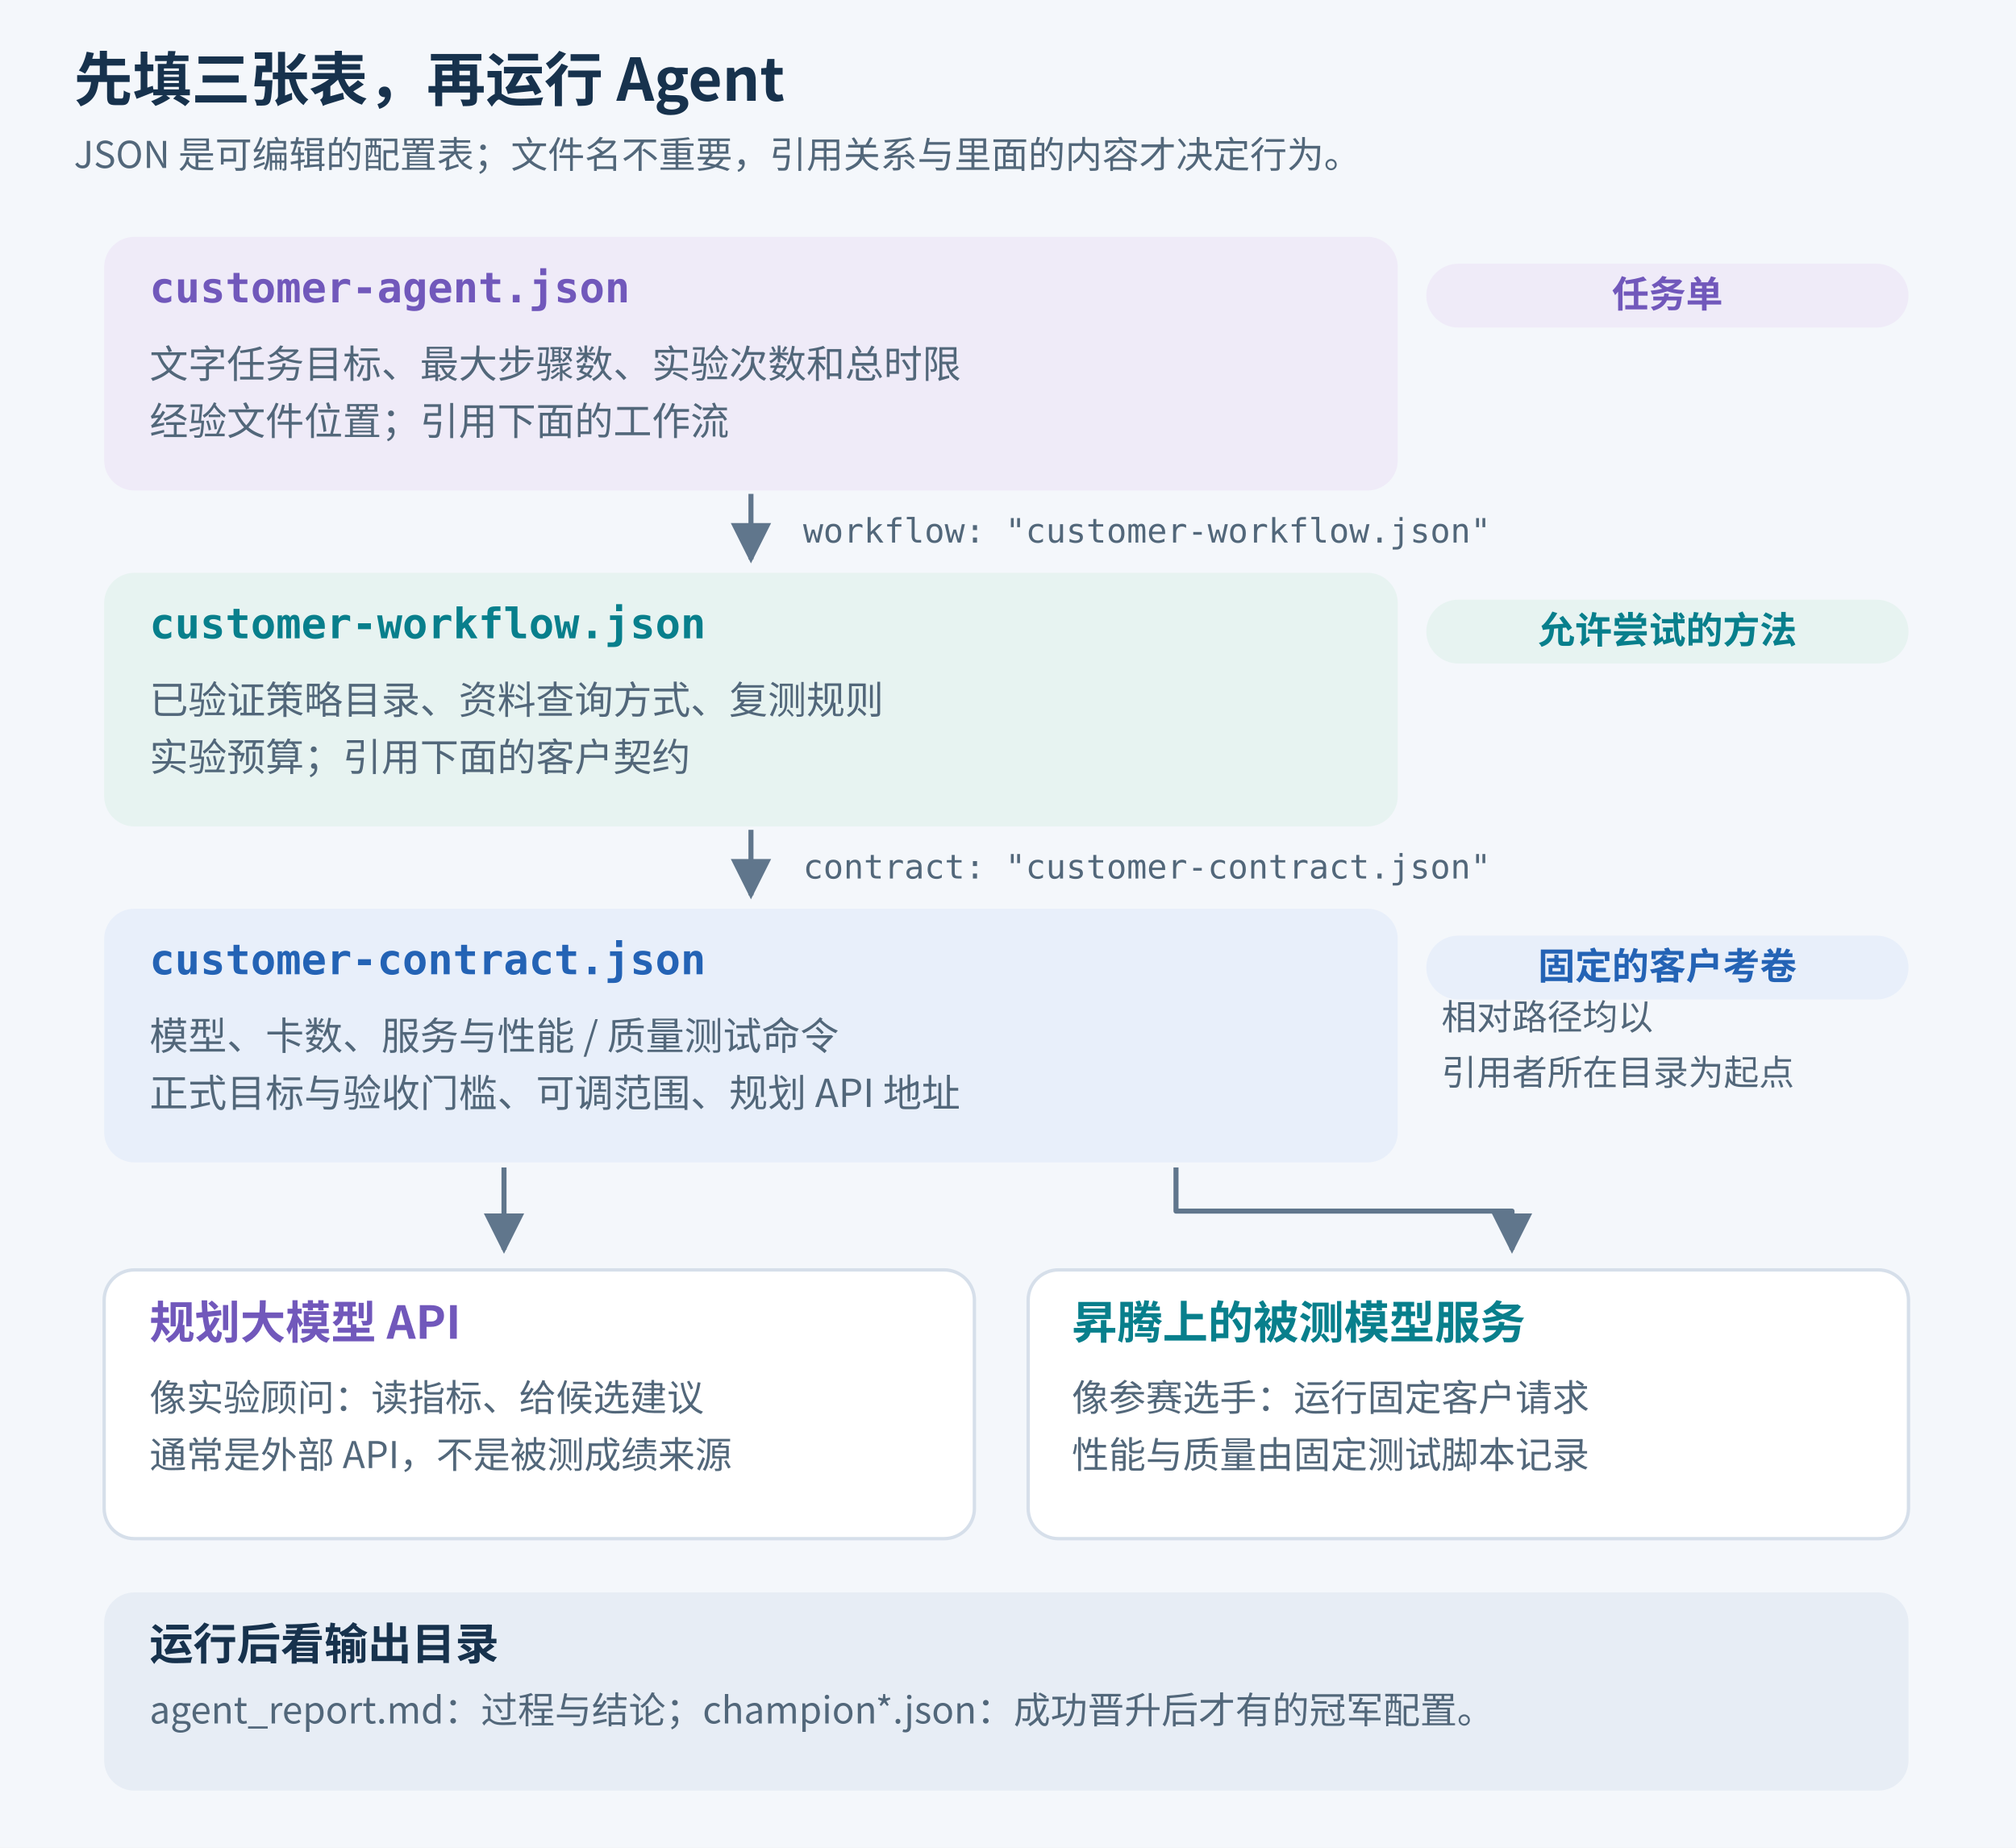
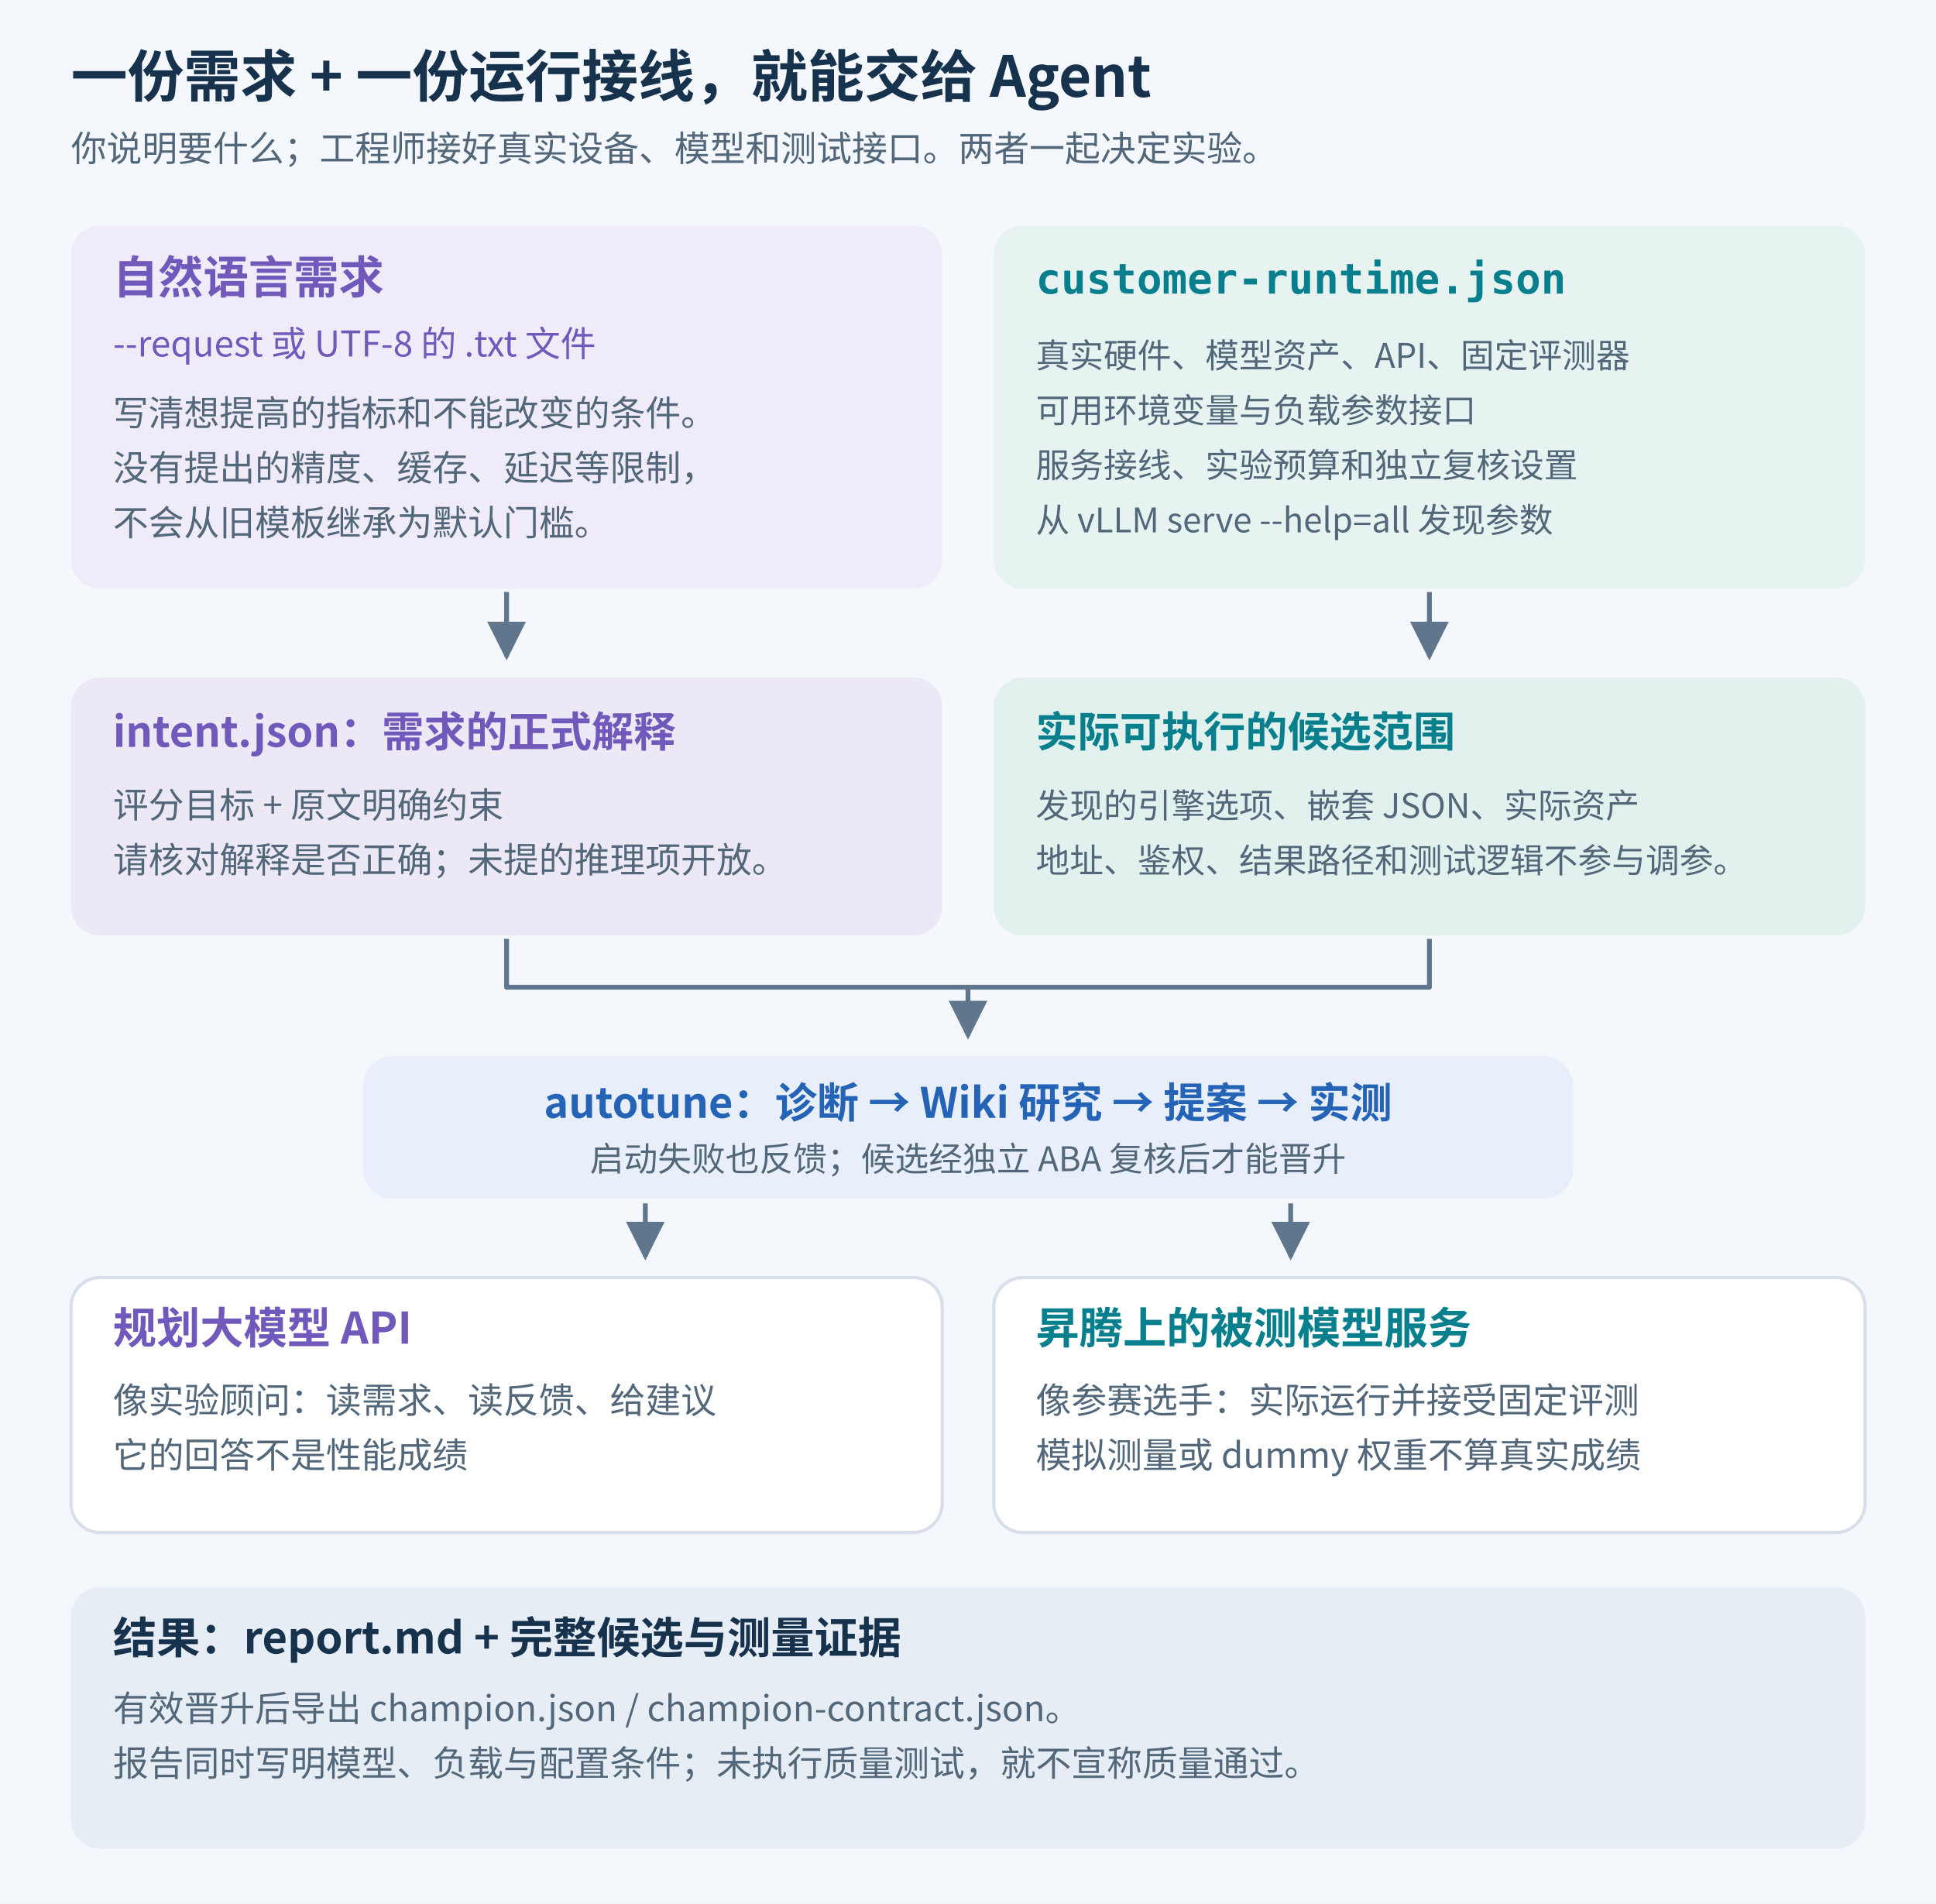
- <svg xmlns="http://www.w3.org/2000/svg" width="1200" height="1100" viewBox="0 0 1200 1100" role="img" aria-labelledby="title desc">
+ <svg xmlns="http://www.w3.org/2000/svg" width="1200" height="1180" viewBox="0 0 1200 1180" role="img" aria-labelledby="title desc">
  <defs>
    <marker id="arrow" viewBox="0 0 10 10" refX="9" refY="5" markerWidth="8" markerHeight="8" orient="auto-start-reverse">
      <path d="M0 0 L10 5 L0 10 Z" fill="#60768c" />
    </marker>
  </defs>
  <style>text{font-family:"Noto Sans CJK SC","Microsoft YaHei","PingFang SC",sans-serif} .code{font-family:"DejaVu Sans Mono",monospace}</style>
-   <rect x="0" y="0" width="1200" height="1100" rx="0" fill="#f4f7fb" />
-   <text x="44" y="60" font-size="35" fill="#17324d" font-weight="700" text-anchor="start">先填三张表，再运行 Agent</text>
-   <text x="44" y="100" font-size="22" fill="#52677a" font-weight="400" text-anchor="start">JSON 是可编辑的配置表；文件名不重要，引用关系与里面的内容才决定行为。</text>
-   <rect x="62" y="141" width="770" height="151" rx="18" fill="#efebf8" />
-   <text x="89" y="180" font-size="25" fill="#7158bb" font-weight="700" text-anchor="start" class="code">customer-agent.json</text>
-   <rect x="849" y="157" width="287" height="38" rx="19" fill="#efebf8" />
-   <text x="992.5" y="183" font-size="22" fill="#7158bb" font-weight="600" text-anchor="middle">任务单</text>
-   <text x="89" y="225" font-size="23" fill="#52677a" font-weight="400" text-anchor="start">文字任务目标、最大步骤数、实验次数和总时限</text>
-   <text x="89" y="259" font-size="23" fill="#52677a" font-weight="400" text-anchor="start">经验文件位置；引用下面的工作流</text>
-   <rect x="62" y="341" width="770" height="151" rx="18" fill="#e7f3f1" />
-   <text x="89" y="380" font-size="25" fill="#087f8c" font-weight="700" text-anchor="start" class="code">customer-workflow.json</text>
-   <rect x="849" y="357" width="287" height="38" rx="19" fill="#e7f3f1" />
-   <text x="992.5" y="383" font-size="22" fill="#087f8c" font-weight="600" text-anchor="middle">允许尝试的方法</text>
-   <text x="89" y="425" font-size="23" fill="#52677a" font-weight="400" text-anchor="start">已验证策略目录、资料查询方式、复测规则</text>
-   <text x="89" y="459" font-size="23" fill="#52677a" font-weight="400" text-anchor="start">实验预算；引用下面的客户契约</text>
-   <rect x="62" y="541" width="770" height="151" rx="18" fill="#e8effa" />
-   <text x="89" y="580" font-size="25" fill="#2463b5" font-weight="700" text-anchor="start" class="code">customer-contract.json</text>
-   <rect x="849" y="557" width="287" height="38" rx="19" fill="#e8effa" />
-   <text x="992.5" y="583" font-size="22" fill="#2463b5" font-weight="600" text-anchor="middle">固定的客户考卷</text>
-   <text x="89" y="625" font-size="23" fill="#52677a" font-weight="400" text-anchor="start">模型、卡数、服务与性能 / 质量测试命令</text>
-   <text x="89" y="659" font-size="23" fill="#52677a" font-weight="400" text-anchor="start">正式目标与验收门槛、可调范围、规划 API 地址</text>
-   <path d="M447 294 L447 333" fill="none" stroke="#60768c" stroke-width="3" stroke-linejoin="round" marker-end="url(#arrow)" />
-   <text x="478" y="323" font-size="20" fill="#52677a" font-weight="400" text-anchor="start" class="code">workflow: "customer-workflow.json"</text>
-   <path d="M447 494 L447 533" fill="none" stroke="#60768c" stroke-width="3" stroke-linejoin="round" marker-end="url(#arrow)" />
-   <text x="478" y="523" font-size="20" fill="#52677a" font-weight="400" text-anchor="start" class="code">contract: "customer-contract.json"</text>
-   <text x="858" y="613" font-size="21" fill="#52677a" font-weight="400" text-anchor="start">相对路径均以</text>
-   <text x="858" y="646" font-size="21" fill="#52677a" font-weight="400" text-anchor="start">引用者所在目录为起点</text>
-   <path d="M300 695 L300 744" fill="none" stroke="#60768c" stroke-width="3" stroke-linejoin="round" marker-end="url(#arrow)" />
-   <path d="M700 695 L700 721 L900 721 L900 744" fill="none" stroke="#60768c" stroke-width="3" stroke-linejoin="round" marker-end="url(#arrow)" />
-   <rect x="62" y="756" width="518" height="160" rx="18" fill="white" stroke="#d6dfea" stroke-width="2" />
-   <rect x="612" y="756" width="524" height="160" rx="18" fill="white" stroke="#d6dfea" stroke-width="2" />
-   <text x="89" y="797" font-size="27" fill="#7158bb" font-weight="700" text-anchor="start">规划大模型 API</text>
-   <text x="89" y="840" font-size="22" fill="#52677a" font-weight="400" text-anchor="start">像实验顾问：读指标、给候选建议</text>
-   <text x="89" y="874" font-size="22" fill="#52677a" font-weight="400" text-anchor="start">通常是外部 API，不是被测成绩来源</text>
-   <text x="638" y="797" font-size="27" fill="#087f8c" font-weight="700" text-anchor="start">昇腾上的被测模型服务</text>
-   <text x="638" y="840" font-size="22" fill="#52677a" font-weight="400" text-anchor="start">像参赛选手：运行固定客户请求</text>
-   <text x="638" y="874" font-size="22" fill="#52677a" font-weight="400" text-anchor="start">性能与质量由固定测试脚本记录</text>
-   <rect x="62" y="948" width="1074" height="118" rx="18" fill="#e7edf5" />
-   <text x="89" y="988" font-size="26" fill="#17324d" font-weight="700" text-anchor="start">运行后看输出目录</text>
-   <text x="89" y="1026" font-size="22" fill="#52677a" font-weight="400" text-anchor="start">agent_report.md：过程与结论；champion*.json：成功晋升后才有的冠军配置。</text>
+   <rect x="0" y="0" width="1200" height="1180" rx="0" fill="#f4f7fb" />
+   <text x="44" y="60" font-size="35" fill="#17324d" font-weight="700" text-anchor="start">一份需求 + 一份运行接线，就能交给 Agent</text>
+   <text x="44" y="100" font-size="22" fill="#52677a" font-weight="400" text-anchor="start">你说明要什么；工程师接好真实设备、模型和测试接口。两者一起决定实验。</text>
+   <rect x="44" y="140" width="540" height="225" rx="18" fill="#efebf8" />
+   <text x="70" y="182" font-size="28" fill="#7158bb" font-weight="700" text-anchor="start">自然语言需求</text>
+   <text x="70" y="221" font-size="22" fill="#7158bb" font-weight="400" text-anchor="start">--request 或 UTF-8 的 .txt 文件</text>
+   <text x="70" y="264" font-size="22" fill="#52677a" font-weight="400" text-anchor="start">写清想提高的指标和不能改变的条件。</text>
+   <text x="70" y="298" font-size="22" fill="#52677a" font-weight="400" text-anchor="start">没有提出的精度、缓存、延迟等限制，</text>
+   <text x="70" y="332" font-size="22" fill="#52677a" font-weight="400" text-anchor="start">不会从旧模板继承为默认门槛。</text>
+   <rect x="616" y="140" width="540" height="225" rx="18" fill="#e7f3f1" />
+   <text x="642" y="182" font-size="26" fill="#087f8c" font-weight="700" text-anchor="start" class="code">customer-runtime.json</text>
+   <text x="642" y="228" font-size="21" fill="#52677a" font-weight="400" text-anchor="start">真实硬件、模型资产、API、固定评测器</text>
+   <text x="642" y="262" font-size="21" fill="#52677a" font-weight="400" text-anchor="start">可用环境变量与负载参数接口</text>
+   <text x="642" y="296" font-size="21" fill="#52677a" font-weight="400" text-anchor="start">服务接线、实验预算和独立复核设置</text>
+   <text x="642" y="330" font-size="21" fill="#52677a" font-weight="400" text-anchor="start">从 vLLM serve --help=all 发现参数</text>
+   <path d="M314 367 L314 407" fill="none" stroke="#60768c" stroke-width="3" stroke-linejoin="round" marker-end="url(#arrow)" />
+   <path d="M886 367 L886 407" fill="none" stroke="#60768c" stroke-width="3" stroke-linejoin="round" marker-end="url(#arrow)" />
+   <rect x="44" y="420" width="540" height="160" rx="18" fill="#ece8f5" />
+   <text x="70" y="463" font-size="26" fill="#7158bb" font-weight="700" text-anchor="start">intent.json：需求的正式解释</text>
+   <text x="70" y="507" font-size="22" fill="#52677a" font-weight="400" text-anchor="start">评分目标 + 原文明确约束</text>
+   <text x="70" y="541" font-size="22" fill="#52677a" font-weight="400" text-anchor="start">请核对解释是否正确；未提的推理项开放。</text>
+   <rect x="616" y="420" width="540" height="160" rx="18" fill="#e2f1ee" />
+   <text x="642" y="463" font-size="26" fill="#087f8c" font-weight="700" text-anchor="start">实际可执行的候选范围</text>
+   <text x="642" y="507" font-size="21" fill="#52677a" font-weight="400" text-anchor="start">发现的引擎选项、嵌套 JSON、实际资产</text>
+   <text x="642" y="541" font-size="21" fill="#52677a" font-weight="400" text-anchor="start">地址、鉴权、结果路径和测试逻辑不参与调参。</text>
+   <path d="M314 582 V612 H886 V582" fill="none" stroke="#60768c" stroke-width="3" stroke-linejoin="round" />
+   <path d="M600 612 L600 642" fill="none" stroke="#60768c" stroke-width="3" stroke-linejoin="round" marker-end="url(#arrow)" />
+   <rect x="225" y="655" width="750" height="88" rx="18" fill="#e8effa" />
+   <text x="600" y="693" font-size="26" fill="#2463b5" font-weight="700" text-anchor="middle">autotune：诊断 → Wiki 研究 → 提案 → 实测</text>
+   <text x="600" y="726" font-size="21" fill="#52677a" font-weight="400" text-anchor="middle">启动失败也反馈；候选经独立 ABA 复核后才能晋升</text>
+   <path d="M400 746 L400 779" fill="none" stroke="#60768c" stroke-width="3" stroke-linejoin="round" marker-end="url(#arrow)" />
+   <path d="M800 746 L800 779" fill="none" stroke="#60768c" stroke-width="3" stroke-linejoin="round" marker-end="url(#arrow)" />
+   <rect x="44" y="792" width="540" height="158" rx="18" fill="white" stroke="#d6dfea" stroke-width="2" />
+   <rect x="616" y="792" width="540" height="158" rx="18" fill="white" stroke="#d6dfea" stroke-width="2" />
+   <text x="70" y="833" font-size="27" fill="#7158bb" font-weight="700" text-anchor="start">规划大模型 API</text>
+   <text x="70" y="876" font-size="22" fill="#52677a" font-weight="400" text-anchor="start">像实验顾问：读需求、读反馈、给建议</text>
+   <text x="70" y="910" font-size="22" fill="#52677a" font-weight="400" text-anchor="start">它的回答不是性能成绩</text>
+   <text x="642" y="833" font-size="27" fill="#087f8c" font-weight="700" text-anchor="start">昇腾上的被测模型服务</text>
+   <text x="642" y="876" font-size="22" fill="#52677a" font-weight="400" text-anchor="start">像参赛选手：实际运行并接受固定评测</text>
+   <text x="642" y="910" font-size="22" fill="#52677a" font-weight="400" text-anchor="start">模拟测量或 dummy 权重不算真实成绩</text>
+   <rect x="44" y="984" width="1112" height="162" rx="18" fill="#e7edf5" />
+   <text x="70" y="1025" font-size="27" fill="#17324d" font-weight="700" text-anchor="start">结果：report.md + 完整候选与测量证据</text>
+   <text x="70" y="1067" font-size="22" fill="#52677a" font-weight="400" text-anchor="start">有效晋升后导出 champion.json / champion-contract.json。</text>
+   <text x="70" y="1101" font-size="22" fill="#52677a" font-weight="400" text-anchor="start">报告同时写明模型、负载与配置条件；未执行质量测试，就不宣称质量通过。</text>
</svg>
